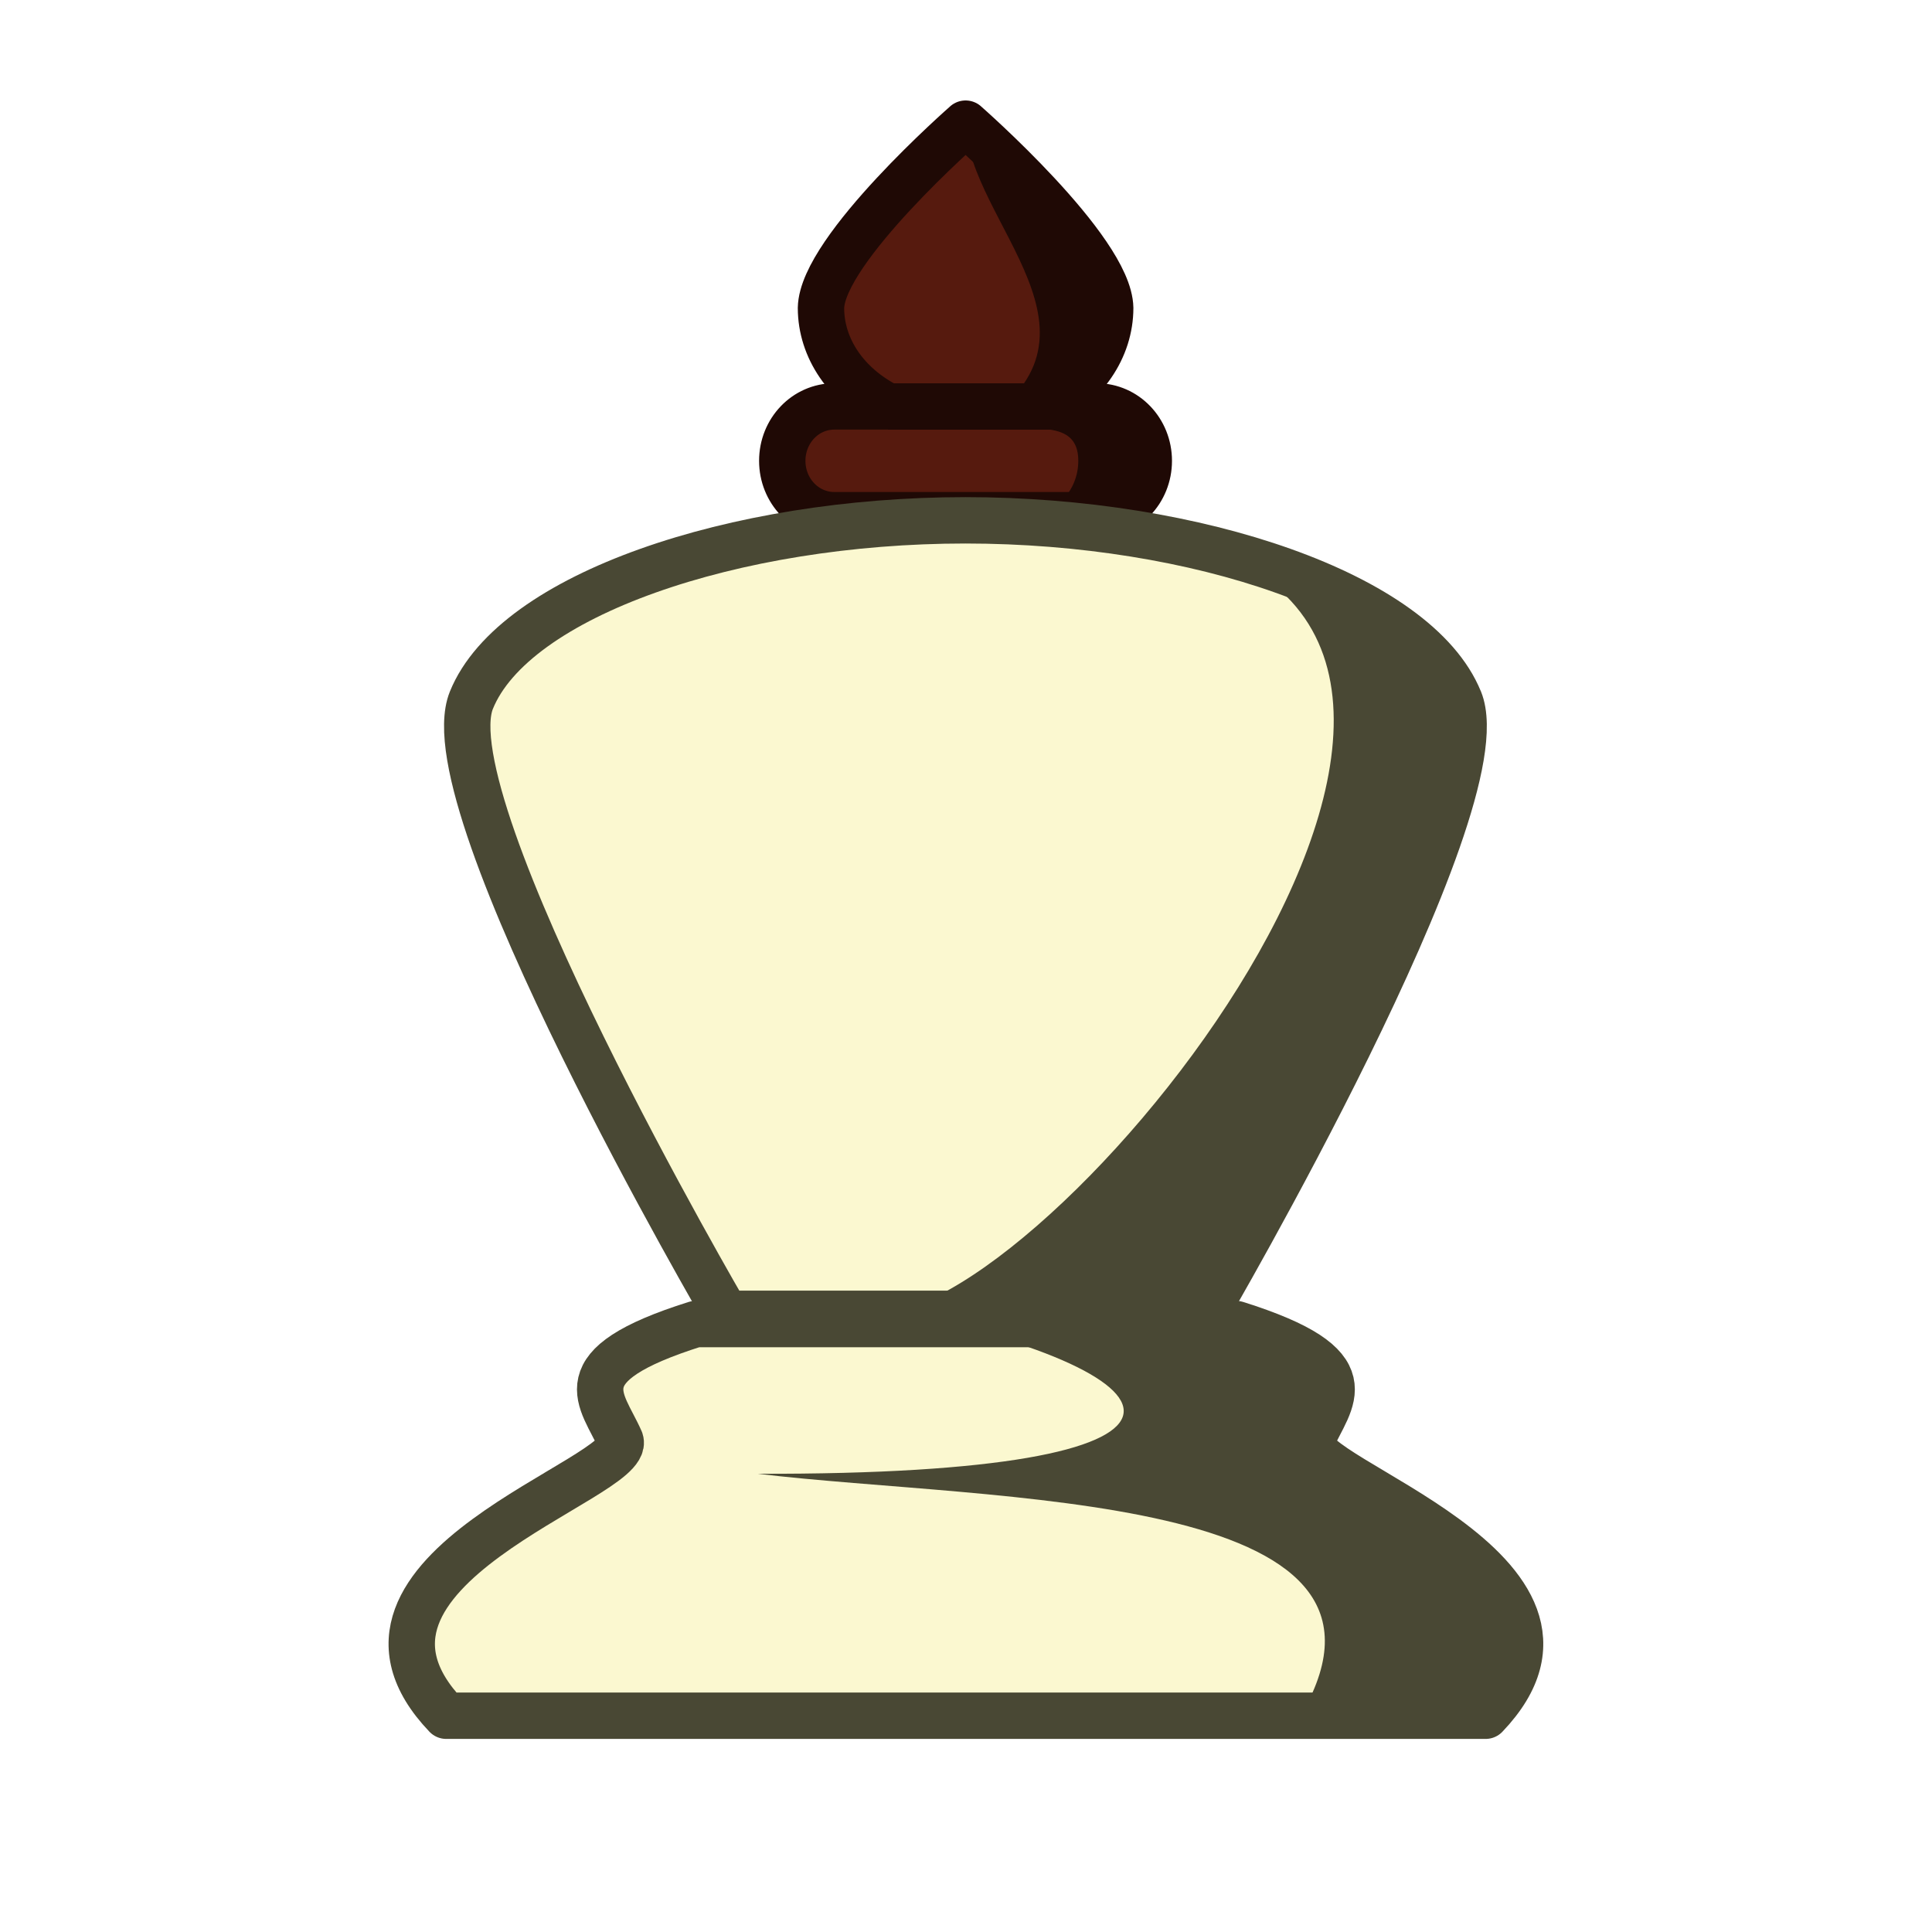
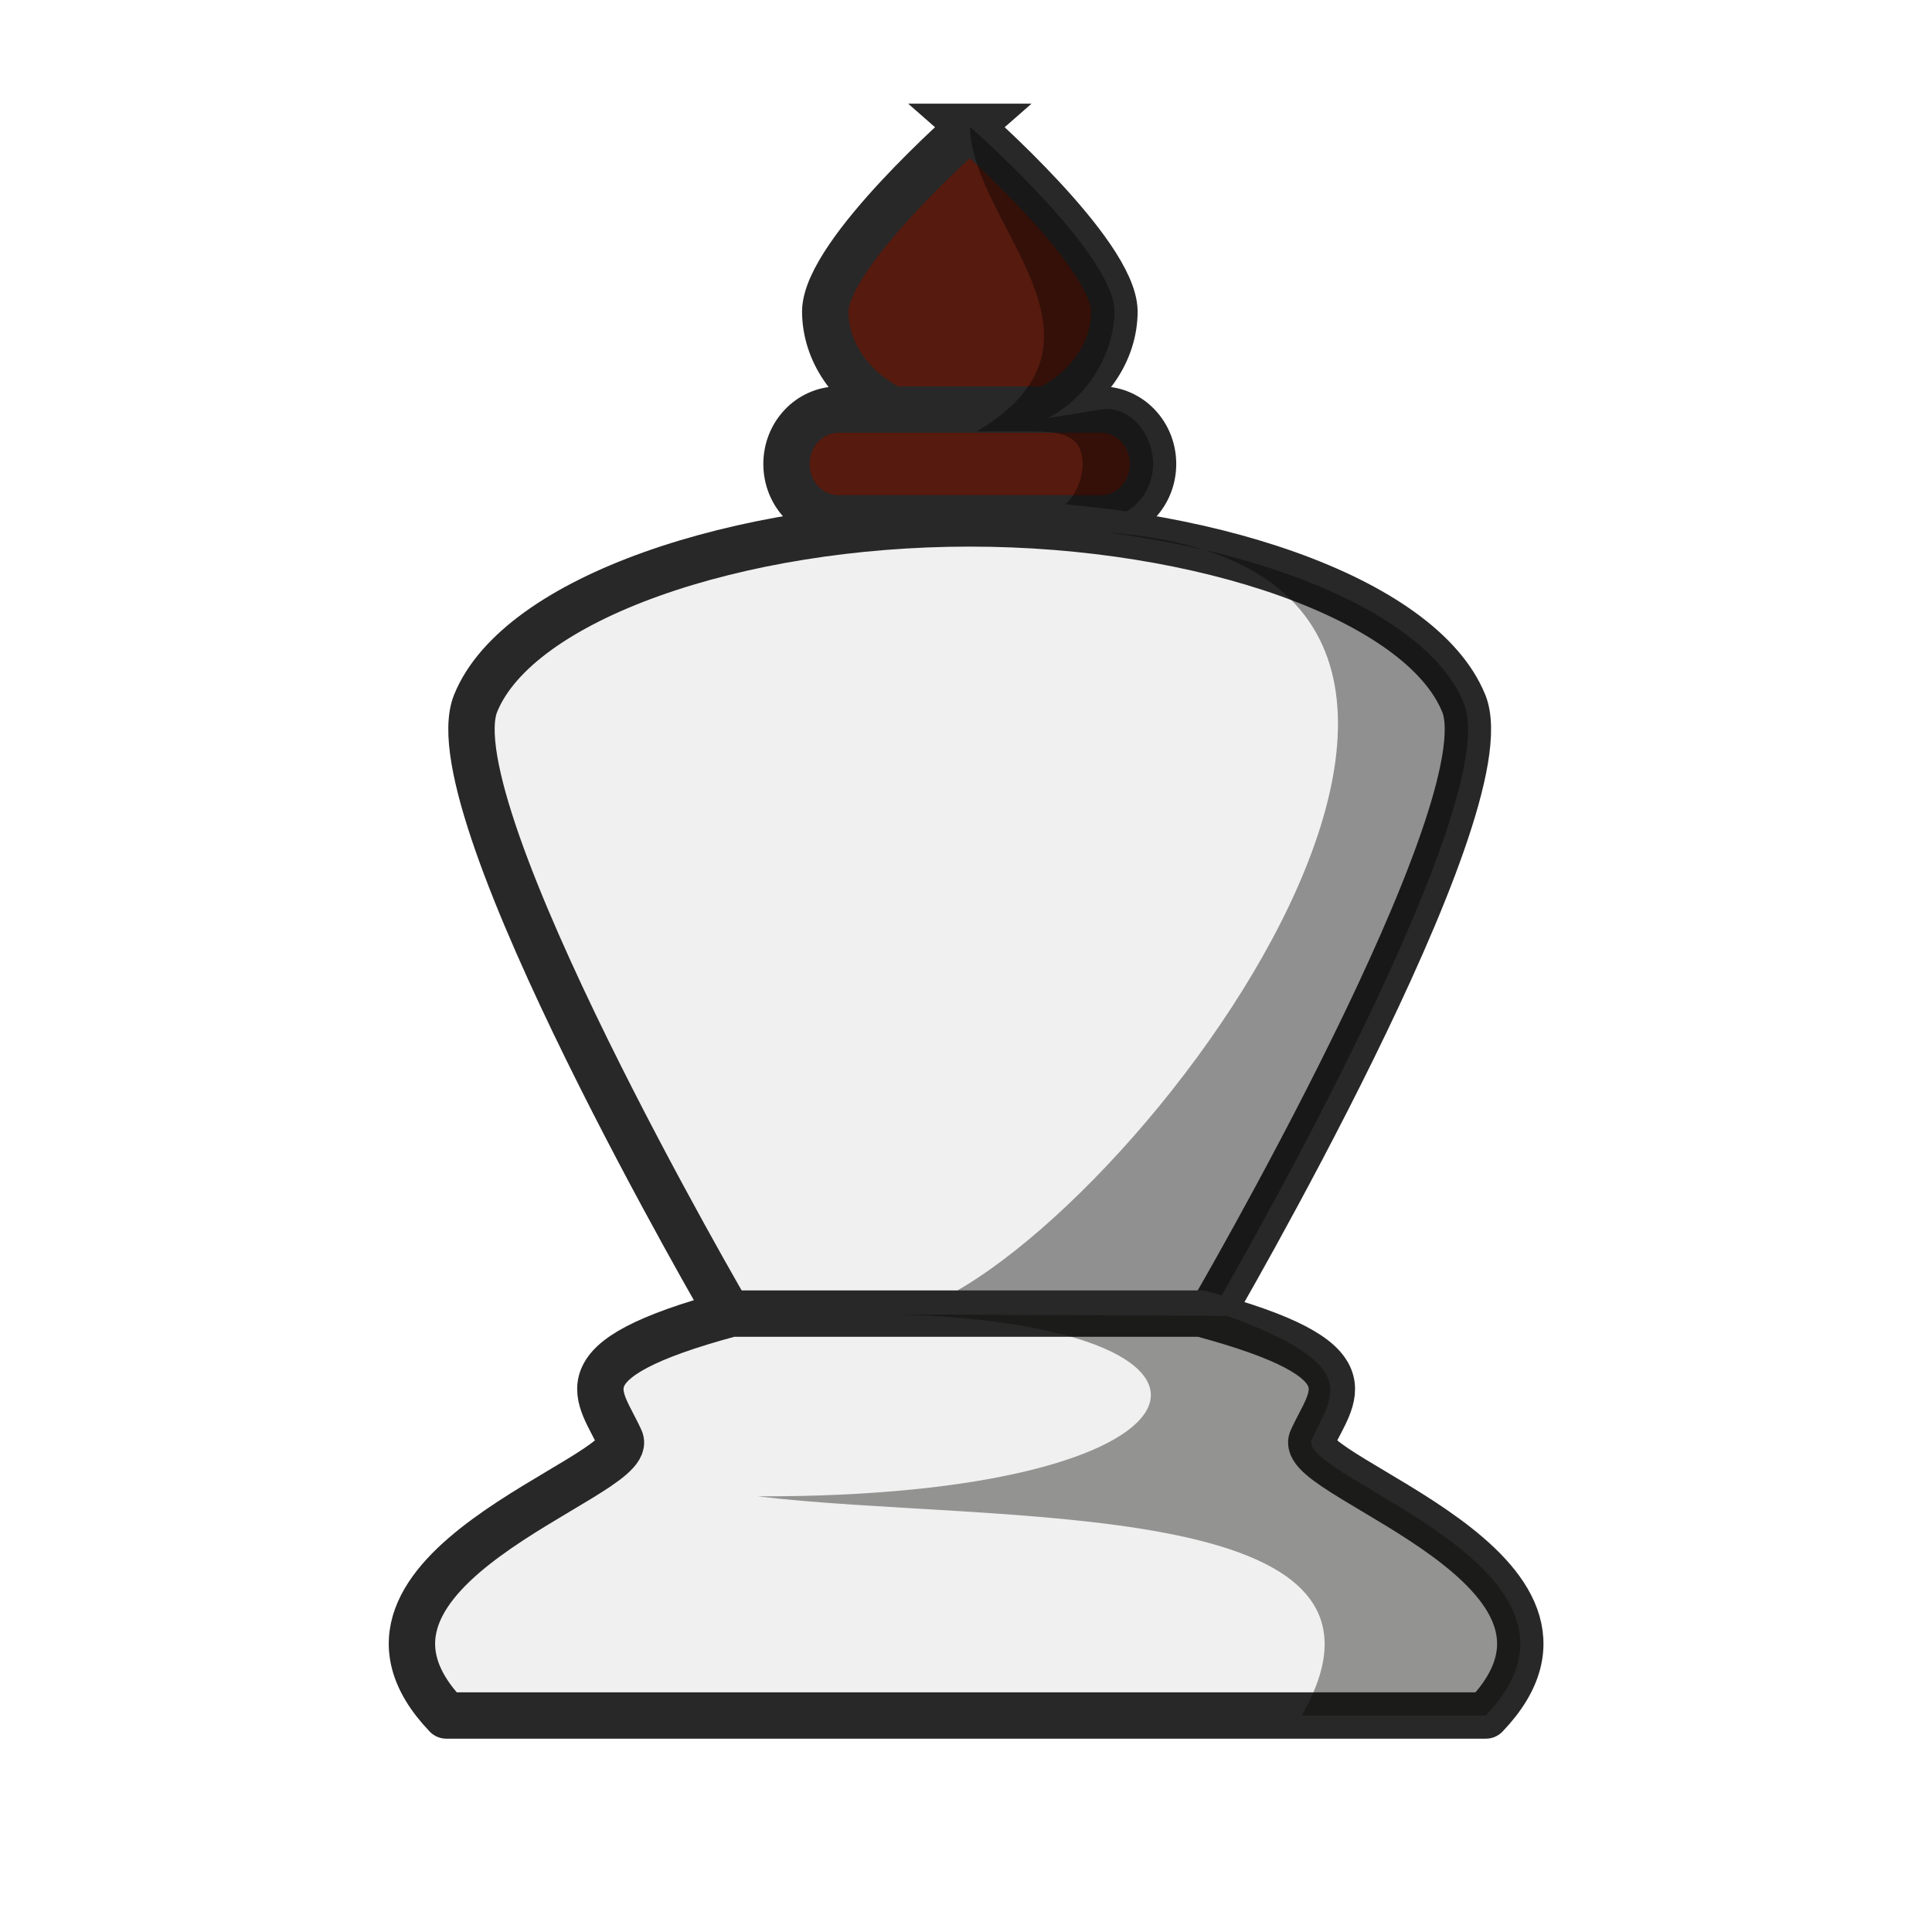
<svg xmlns="http://www.w3.org/2000/svg" width="50mm" height="50mm" clip-rule="evenodd" fill-rule="evenodd" image-rendering="optimizeQuality" shape-rendering="geometricPrecision" text-rendering="geometricPrecision" version="1.1" viewBox="0 0 50 50">
-   <g transform="translate(-669.03 587.85)">
-     <g clip-rule="evenodd" fill-rule="evenodd" shape-rendering="geometricPrecision">
-       <path d="m694.02-584.65s-3.716 3.252-3.743 4.772c2e-3 1.045 0.657 2.001 1.733 2.546h-1.388c-0.746 0-1.347 0.628-1.347 1.408 0 0.78 0.601 1.407 1.347 1.407h6.792c0.746 0 1.347-0.628 1.347-1.407 0-0.78-0.601-1.408-1.347-1.408h-1.385c1.076-0.545 1.731-1.501 1.733-2.546-0.027-1.519-3.743-4.772-3.743-4.772z" fill="#561a0e" image-rendering="optimizeQuality" stroke="#1f0905" stroke-linecap="round" stroke-linejoin="round" stroke-width="1.2" style="paint-order:normal" />
-       <path d="m694.02-584.65s0.517-0.502-2e-5 0c0.064 2.564 4.163 5.508 0.184 7.884h1.385c0.746 0 1.347 0.062 1.347 0.842 2e-5 0.78-0.601 1.407-1.347 1.407h-1.545c-0.294 0.084-0.608 0.15-0.937 0.195 0.294 0.04 0.599 0.063 0.913 0.063 0.665 0 1.294-0.098 1.85-0.258h1.545c0.746 0 1.347-0.628 1.347-1.407 0-0.78-0.609-1.527-1.347-1.408l-1.385 0.224c1.076-0.545 1.731-1.725 1.733-2.77-0.027-1.519-3.743-4.772-3.743-4.772z" fill="#1f0905" image-rendering="optimizeQuality" style="paint-order:normal" />
-       <path d="m706.8-569.73c-1.104-2.718-6.792-4.654-12.785-4.654-5.993 0-11.682 1.936-12.785 4.654-1.103 2.717 6.586 15.881 6.586 15.881h12.399s7.689-13.164 6.586-15.881z" fill="#fbf8d0" image-rendering="optimizeQuality" stroke="#494834" stroke-linejoin="round" stroke-width="1.2" />
-       <path d="m702.97-550.57c-0.335 0.981 8.099 3.364 4.508 7.123h-26.9c-3.591-3.759 4.842-6.142 4.508-7.123-0.473-1.082-1.518-1.923 1.945-3.013l13.994 1e-4c3.462 1.09 2.418 1.931 1.945 3.013z" fill="#fbf8d0" image-rendering="optimizeQuality" stroke="#494834" stroke-linejoin="round" stroke-width="1.2" />
+   <g transform="translate(257.21 -244.39)">
+     <g transform="translate(-926.13 832.32)">
+       <path d="m692.01-577.33h5.404m-3.394-7.318s-3.716 3.252-3.743 4.772c2e-3 1.045 0.657 2.001 1.733 2.546h-1.388c-0.746 0-1.347 0.628-1.347 1.408 0 0.78 0.601 1.407 1.347 1.407h6.792c0.746 0 1.347-0.628 1.347-1.407 0-0.78-0.601-1.408-1.347-1.408h-1.385c1.076-0.545 1.731-1.501 1.733-2.546-0.027-1.519-3.743-4.772-3.743-4.772z" fill="#561a0e" stroke="#282828" stroke-width="1.2" />
+       <path d="m694.02-584.65s0.517-0.502-2e-5 0c0.064 2.564 4.163 5.508 0.184 7.884h1.385c0.746 0 1.347 0.062 1.347 0.842 2e-5 0.78-0.601 1.407-1.347 1.407h-1.545c-0.294 0.084-0.608 0.15-0.937 0.195 0.294 0.04 0.599 0.063 0.913 0.063 0.665 0 1.294-0.098 1.85-0.258h1.545c0.746 0 1.347-0.628 1.347-1.407 0-0.78-0.609-1.527-1.347-1.408l-1.385 0.224c1.076-0.545 1.731-1.725 1.733-2.77-0.027-1.519-3.743-4.772-3.743-4.772z" clip-rule="evenodd" fill-rule="evenodd" image-rendering="optimizeQuality" opacity=".4" shape-rendering="geometricPrecision" style="paint-order:normal" />
+       <path d="m706.8-569.73c-1.104-2.718-6.792-4.654-12.785-4.654-5.993 0-11.682 1.936-12.785 4.654-1.103 2.717 6.586 15.881 6.586 15.881h12.399s7.689-13.164 6.586-15.881z" clip-rule="evenodd" fill="#f0f0f0" fill-rule="evenodd" image-rendering="optimizeQuality" shape-rendering="geometricPrecision" stroke="#282828" stroke-linejoin="round" stroke-width="1.2" />
+       <path d="m697.57-574.15c13.888 1.02-0.069 19.071-5.351 20.241l8 0.06s7.69-13.165 6.586-15.882c-0.881-2.17-4.688-3.834-9.236-4.419z" opacity=".4" style="paint-order:normal" />
    </g>
-     <path d="m697.57-574.15c13.888 1.02-0.069 19.071-5.351 20.241l8 0.06s7.69-13.165 6.586-15.882c-0.881-2.17-4.688-3.834-9.236-4.419z" fill="#494834" style="paint-order:normal" />
-     <path d="m692.18-553.91c7.862 1.63 9.069 4.237-3.541 4.201 6.068 0.727 17.39 0.441 14.085 6.2h4.763c3.591-3.759-4.842-6.141-4.508-7.123 0.511-1.168 1.045-1.855-2.732-3.219z" fill="#494834" style="paint-order:normal" />
-     <path d="m692.01-577.33h5.404" fill="none" stroke="#1f0905" stroke-width="1.2" />
+     <g transform="translate(94.022 64.376)">
+       <path d="m-332.31 214.01c-4.548 1.223-3.372 2.11-2.861 3.278 0.335 0.981-8.099 3.364-4.508 7.123h26.9c3.591-3.759-4.843-6.142-4.508-7.123 0.511-1.168 1.688-2.055-2.861-3.278z" fill="#f0f0f0" stroke="#282828" stroke-linejoin="round" stroke-width="1.2" />
+       <path d="m-327.94 214.03c9.842 0.322 8.399 4.743-3.688 4.709 6.068 0.727 17.39-0.087 14.085 5.671h4.763c3.591-3.759-4.842-6.142-4.508-7.123 0.503-1.151 1.407-1.893-2.173-3.218" fill="#070705" opacity=".4" />
+     </g>
  </g>
</svg>
